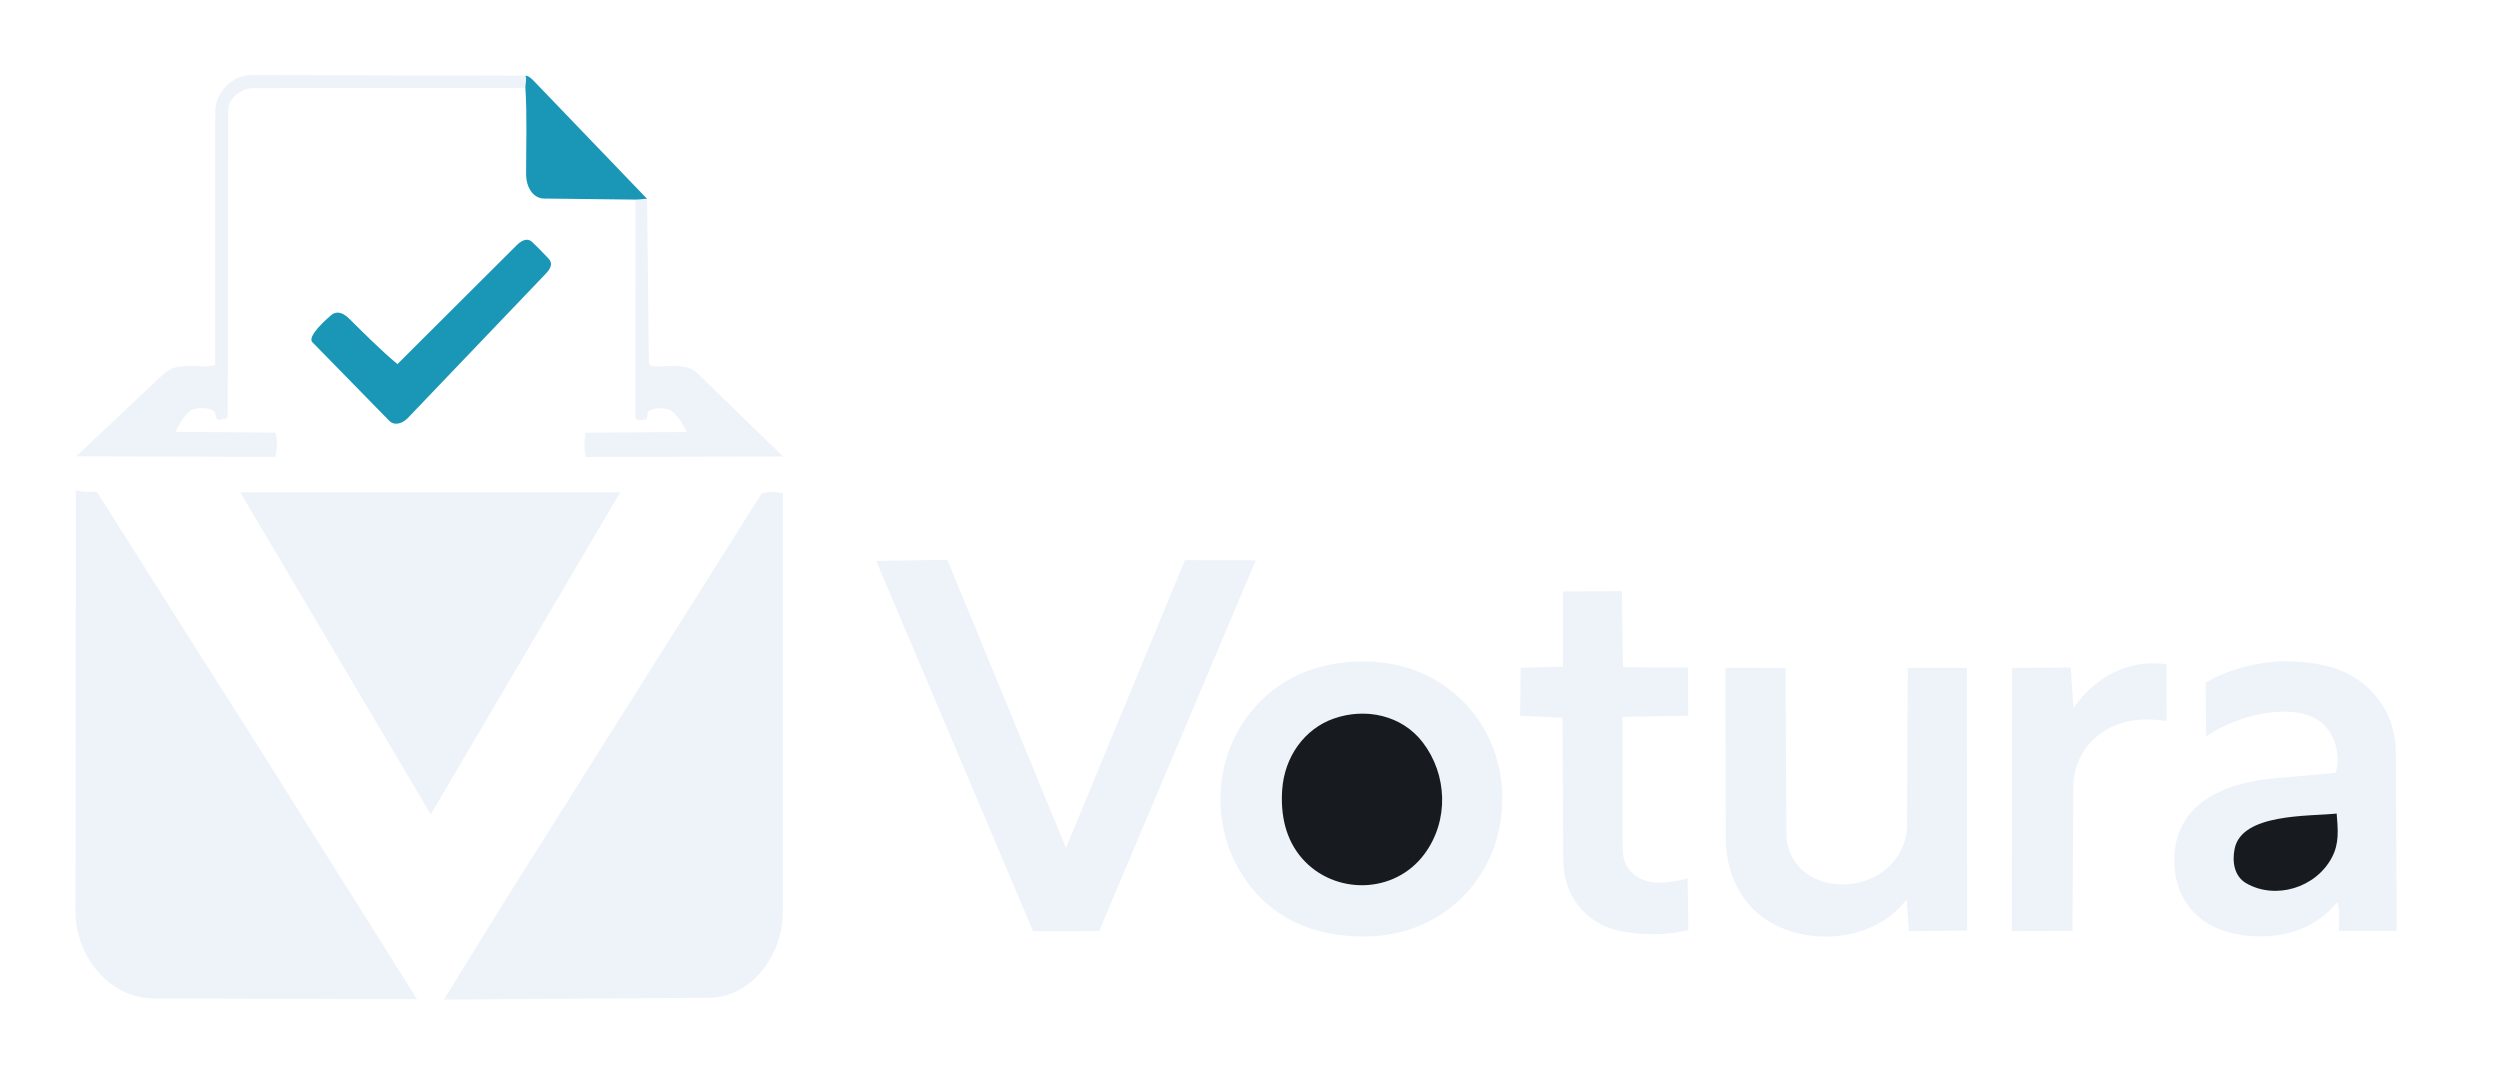
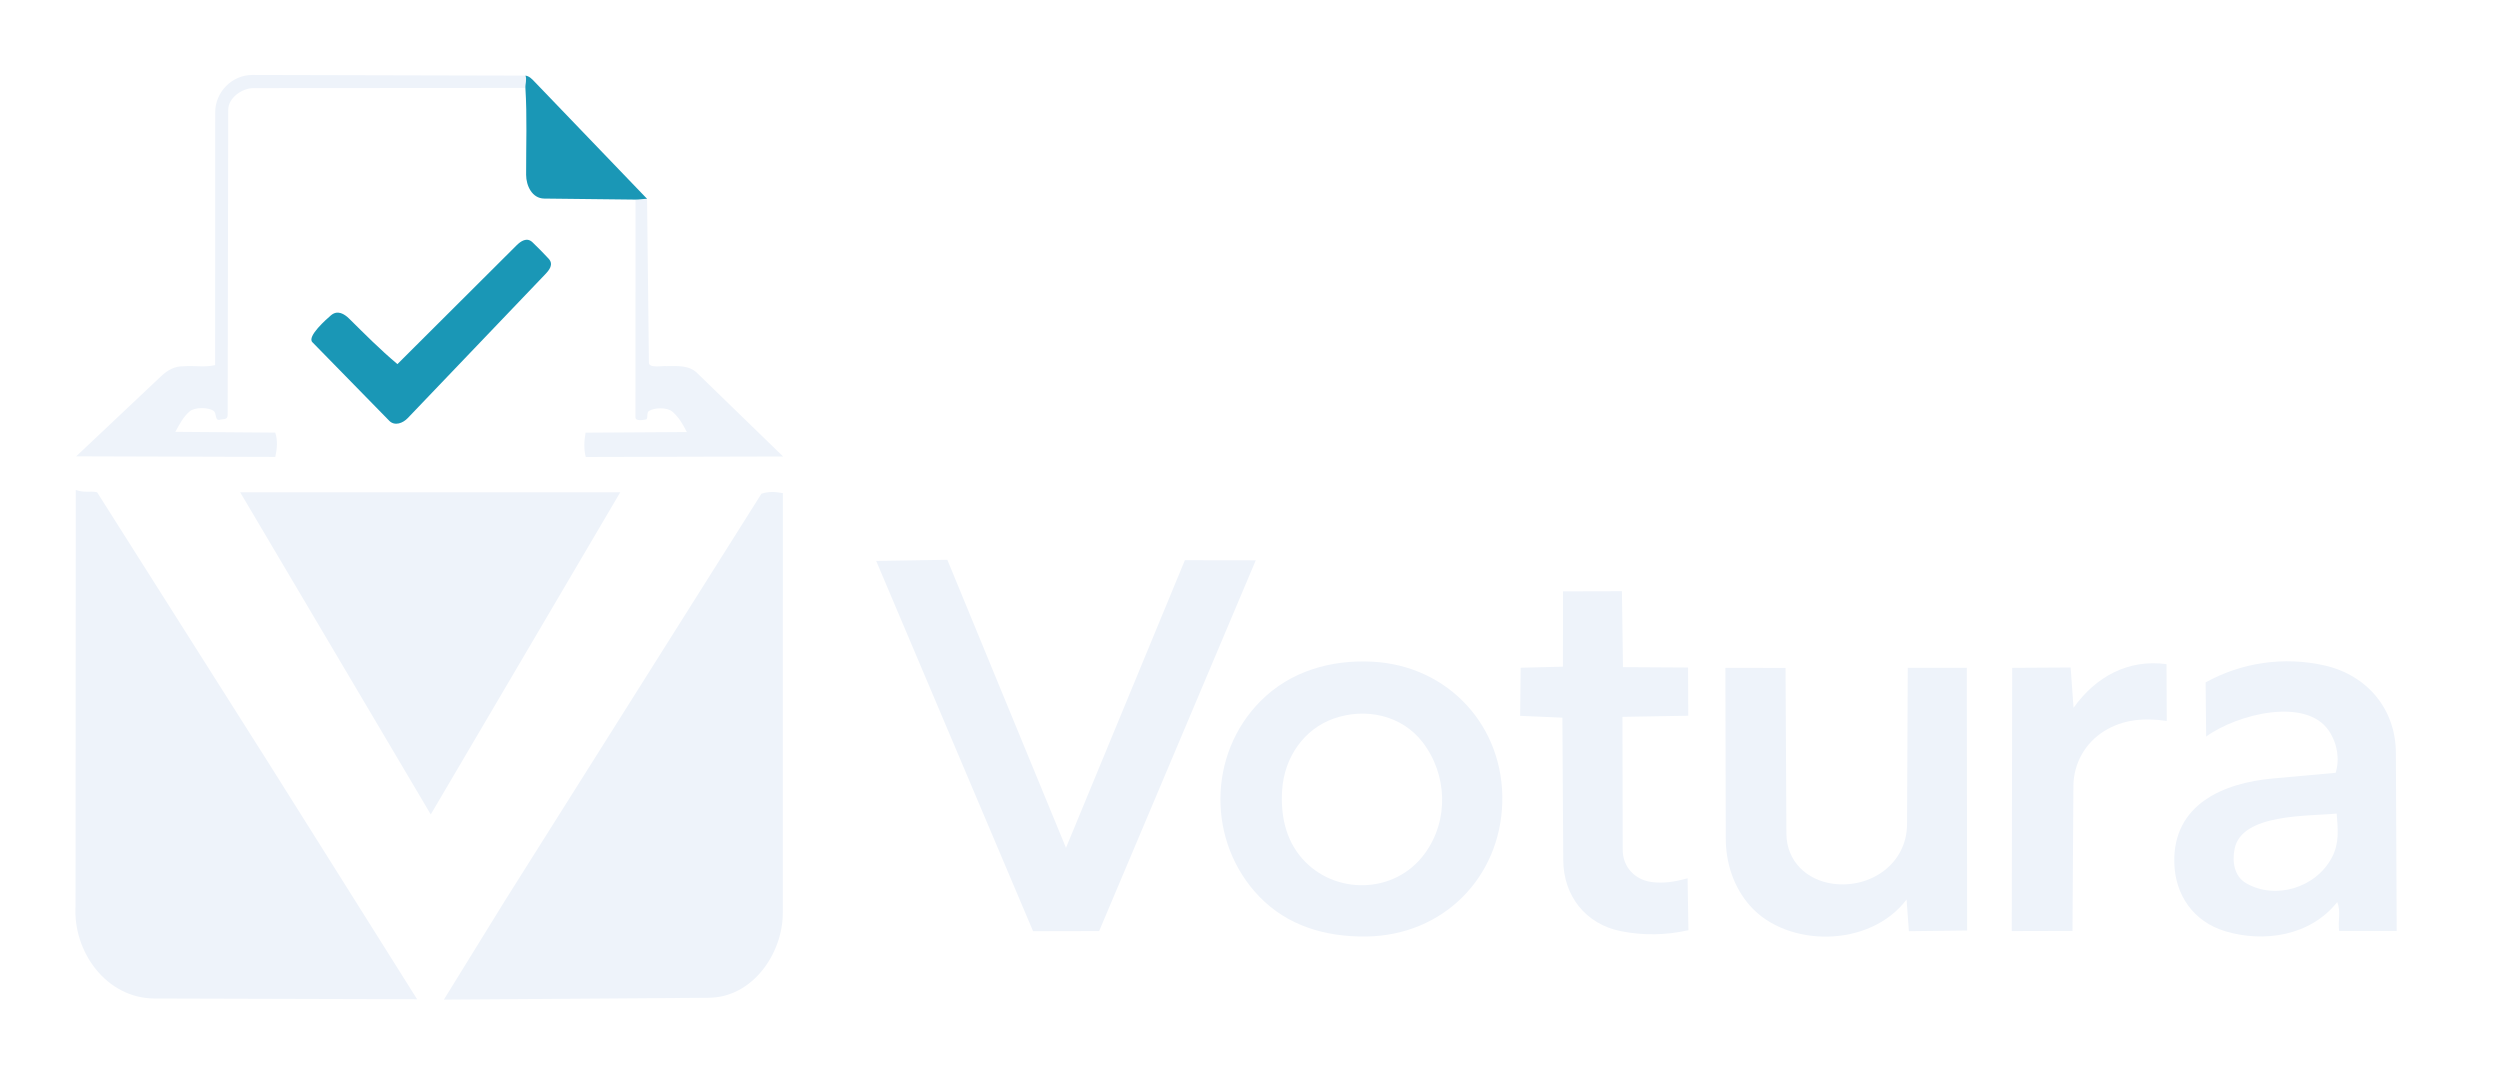
<svg xmlns="http://www.w3.org/2000/svg" id="Ebene_1" data-name="Ebene 1" viewBox="0 0 1254 539">
  <defs>
    <style>
      .cls-1 {
        fill: #eef3fa;
      }

      .cls-2 {
        fill: #1a97b6;
-       }
- 
-       .cls-3 {
-         fill: #171b1f;
      }
    </style>
  </defs>
  <g>
    <g>
      <path class="cls-1" d="M263.58,37.92c.77,2.03-.17,4.18-.04,6.19l-136.42.09c-5.62,0-12.64,4.79-12.65,10.96l-.27,152.95c0,2.65-2.39,1.98-3.51,2.34-3.2,1.04-1.77-3.06-3.56-4.35-2.58-1.86-9.39-1.94-11.97.23-3.31,2.8-5.19,6.64-7.21,10.28l50.11.39c1.28,3.71.97,7.98.03,12.19l-99.87-.3,42.62-40.21c3.15-2.97,6.79-5.07,11.23-4.95,5.33-.47,10.32.66,15.83-.57l.05-126.89c0-10.09,8.41-18.7,18.66-18.67l136.96.33Z" />
      <path class="cls-2" d="M195.21,211.02l-38.52-39.37c-2.84-2.9,7.2-11.66,9.29-13.46,3.33-2.85,6.71-.78,9.27,1.75,7.87,7.77,15.21,15.23,24.1,22.7l59.68-59.5c2.18-2.17,5.22-4.31,8.06-1.62,2.68,2.54,5.54,5.5,8.07,8.2,2.69,2.87.4,5.69-1.76,7.95l-68.88,72.05c-2.39,2.5-6.5,4.19-9.32,1.3Z" />
      <path class="cls-1" d="M324.57,99.73l.92,82.25c.03,2.87,7.14,1.4,8.75,1.66,5.89-.06,11.39-.47,15.45,3.48l43.12,41.86-99,.25c-1-3.93-.84-7.89-.09-12.2l50.8-.32c-1.94-3.82-3.98-7.43-7.27-10.23-2.69-2.3-9.08-2.03-11.76-.32-1.35.86-.24,4.03-1.51,4.25s-5.24,1.06-5.24-1.12l.05-109.16c1.91.02,3.85-.41,5.76-.39Z" />
      <path class="cls-2" d="M324.57,99.73c-1.91-.01-3.85.41-5.76.39l-45.83-.52c-6.12-.07-9.06-6.48-9.08-11.9-.04-15.06.54-29.3-.36-43.59-.13-2.01.81-4.16.04-6.19,1.99.28,3.3,1.76,4.98,3.51l56.01,58.3Z" />
    </g>
    <g>
      <path class="cls-1" d="M209.23,501.22l-131.71-.37c-24.11-.07-41.02-23.35-39.63-46.58l.12-208.5c4.47,1.58,7.15.37,10.7,1.15l85.94,135.69,74.57,118.61Z" />
      <path class="cls-1" d="M355.52,500.48l-132.87.93,30.88-50.03,128.42-203.75c3.8-1.16,6.59-1.01,10.74-.27l-.04,210.55c0,20.38-15.17,42.41-37.12,42.57Z" />
      <polygon class="cls-1" points="311.11 246.93 216.07 408.52 120.47 246.92 311.11 246.93" />
    </g>
  </g>
  <g>
    <polygon class="cls-1" points="594.34 281 629.89 281.05 551.33 467.02 518.19 467.09 439.5 281.37 475.18 280.79 534.7 425.27 594.34 281" />
    <path class="cls-1" d="M685.28,469.75c-20.6.27-39.6-5.48-53.6-20-26.21-27.19-26.06-71.37.69-98.17,14.91-14.94,35.18-20.71,55.88-19.68,38.43,1.92,66.39,32.67,65.29,70.75-1.09,37.54-29.63,66.6-68.25,67.1ZM714.57,428.28c12.43-16.91,11.34-39.87-.92-55.9-10.48-13.7-28.71-17.55-44.65-11.95-14.65,5.15-24.75,19.1-25.87,35.77-.83,12.39,1.56,24.82,10.1,34.51,16.09,18.26,46.28,18.04,61.33-2.43Z" />
    <path class="cls-1" d="M1116.26,467.13c-16.1-4.8-25.24-18.3-25.63-34.33-.71-29.32,24.53-40.08,49.56-42.33l31.38-2.83c2.06-6.71.94-14.56-3.38-21.04-11.34-16.99-45.73-8.6-61.58,2.85l-.27-27.16c18.1-10,39.35-13.15,59.85-8.45,21.01,4.82,35.48,21.68,35.58,43.72l.41,89.38-28.87.02c-.71-5.42,1.01-9.61-.95-14.46-13.64,17.08-36.83,20.38-56.11,14.64ZM1169.61,430.25c3.88-7.25,3.1-14.16,2.47-22.17-14.4,1.45-47.59-.11-51.19,17.65-1.29,6.36-.36,13.8,5.91,17.37,14.56,8.31,34.68,2.32,42.81-12.85Z" />
    <path class="cls-1" d="M986.55,334.96l.16,131.78-29.21.34-1.16-15.88c-18.48,24.4-59.98,24.14-78.52,3.14-8.07-9.13-12.14-21.11-12.17-33.69l-.2-85.65,30.18.03.43,83.12c.07,13.84,10.19,23.34,23.32,25.13,18.85,2.56,37.1-9.99,37.19-29.77l.36-78.54h29.62Z" />
    <path class="cls-1" d="M846.5,440.57l.41,26.02c-11.09,2.5-22.54,2.77-33.96.47-17.56-3.53-28.71-17.63-28.82-35.6l-.43-71.48-21.2-.91.27-24.13,21.2-.54.04-37.78,29.55-.07.52,38.09,32.65.19.1,24.18-33.01.56.13,66.66c.02,8.88,6.33,15.22,14.72,16.22,5.85.69,10.81,0,17.82-1.89Z" />
    <path class="cls-1" d="M1039.55,466.94l-30.45.08.21-132.03,29.32-.17,1.46,20.22c11.16-15.75,27.68-24.53,46.63-21.9l.13,28.49c-11.51-1.69-22.03-.75-31.45,5.13s-15.31,16.11-15.38,27.52l-.46,72.67Z" />
-     <path class="cls-3" d="M714.57,428.28c-15.04,20.47-45.24,20.69-61.33,2.43-8.54-9.7-10.94-22.12-10.1-34.51,1.12-16.66,11.22-30.62,25.87-35.77,15.94-5.6,34.17-1.74,44.65,11.95,12.25,16.02,13.35,38.99.92,55.9Z" />
-     <path class="cls-3" d="M1169.61,430.25c-8.13,15.17-28.25,21.16-42.81,12.85-6.26-3.58-7.2-11.01-5.91-17.37,3.6-17.76,36.79-16.19,51.19-17.65.63,8.01,1.41,14.93-2.47,22.17Z" />
  </g>
</svg>
